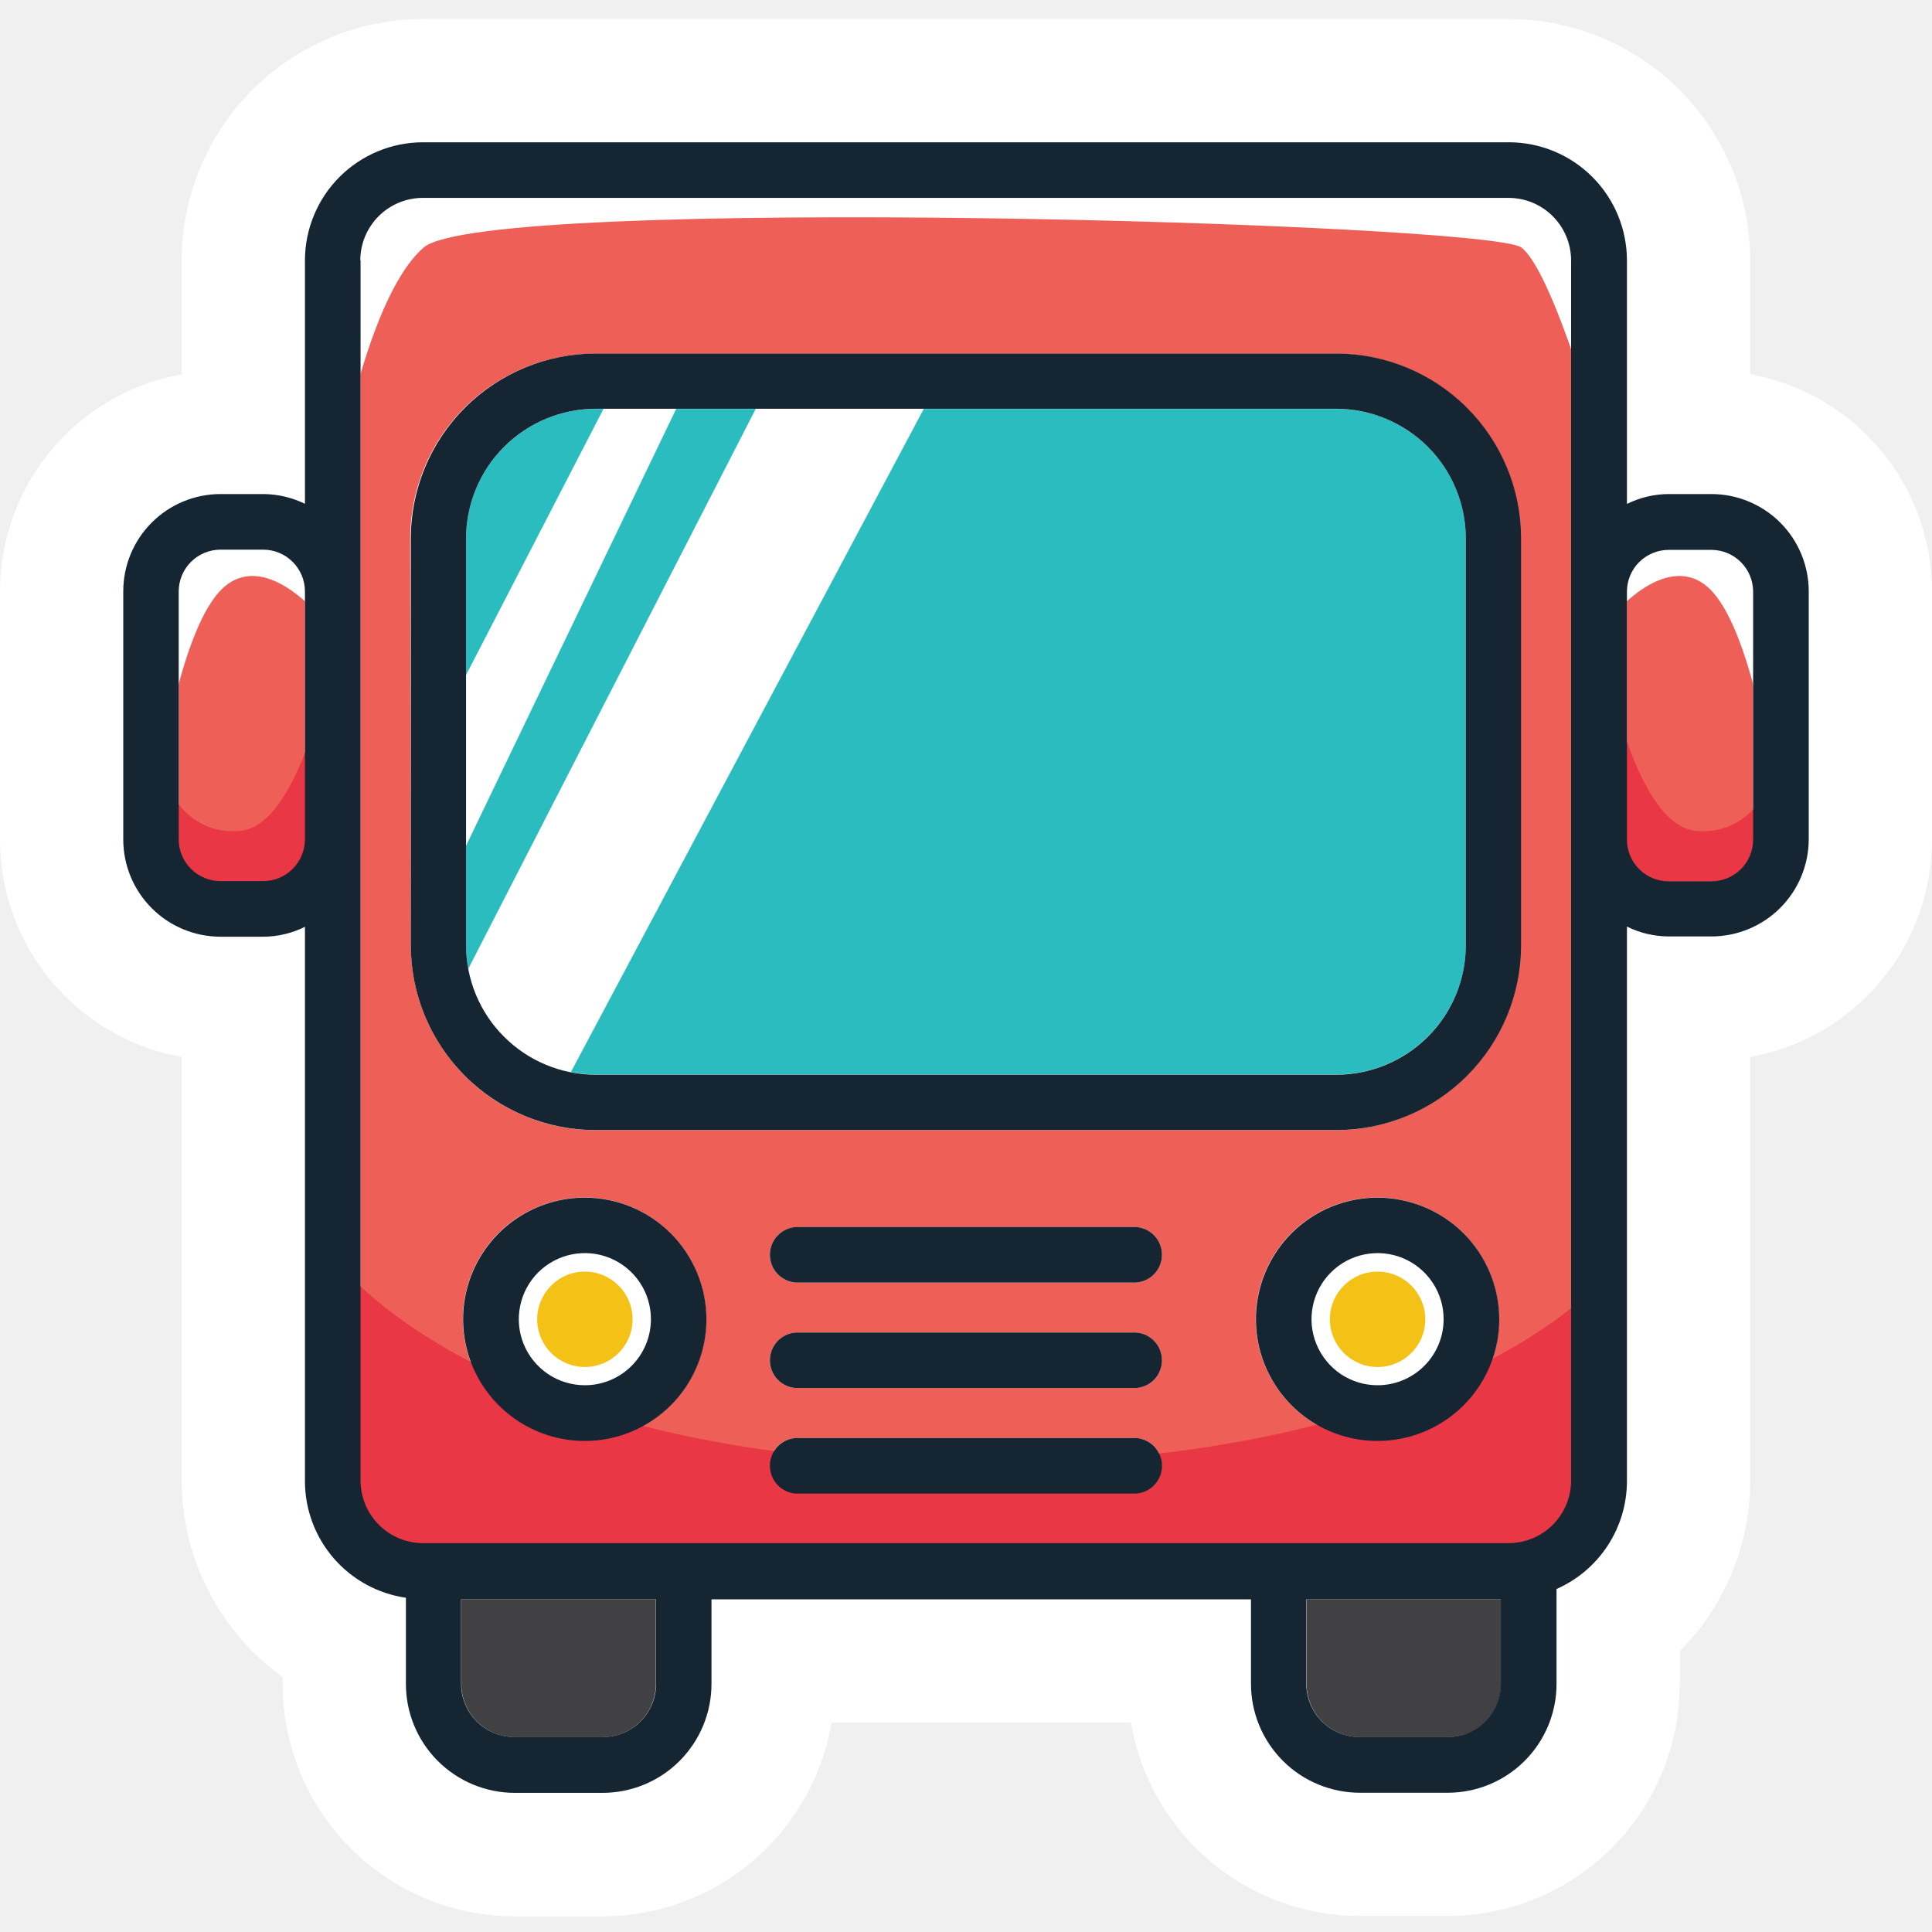
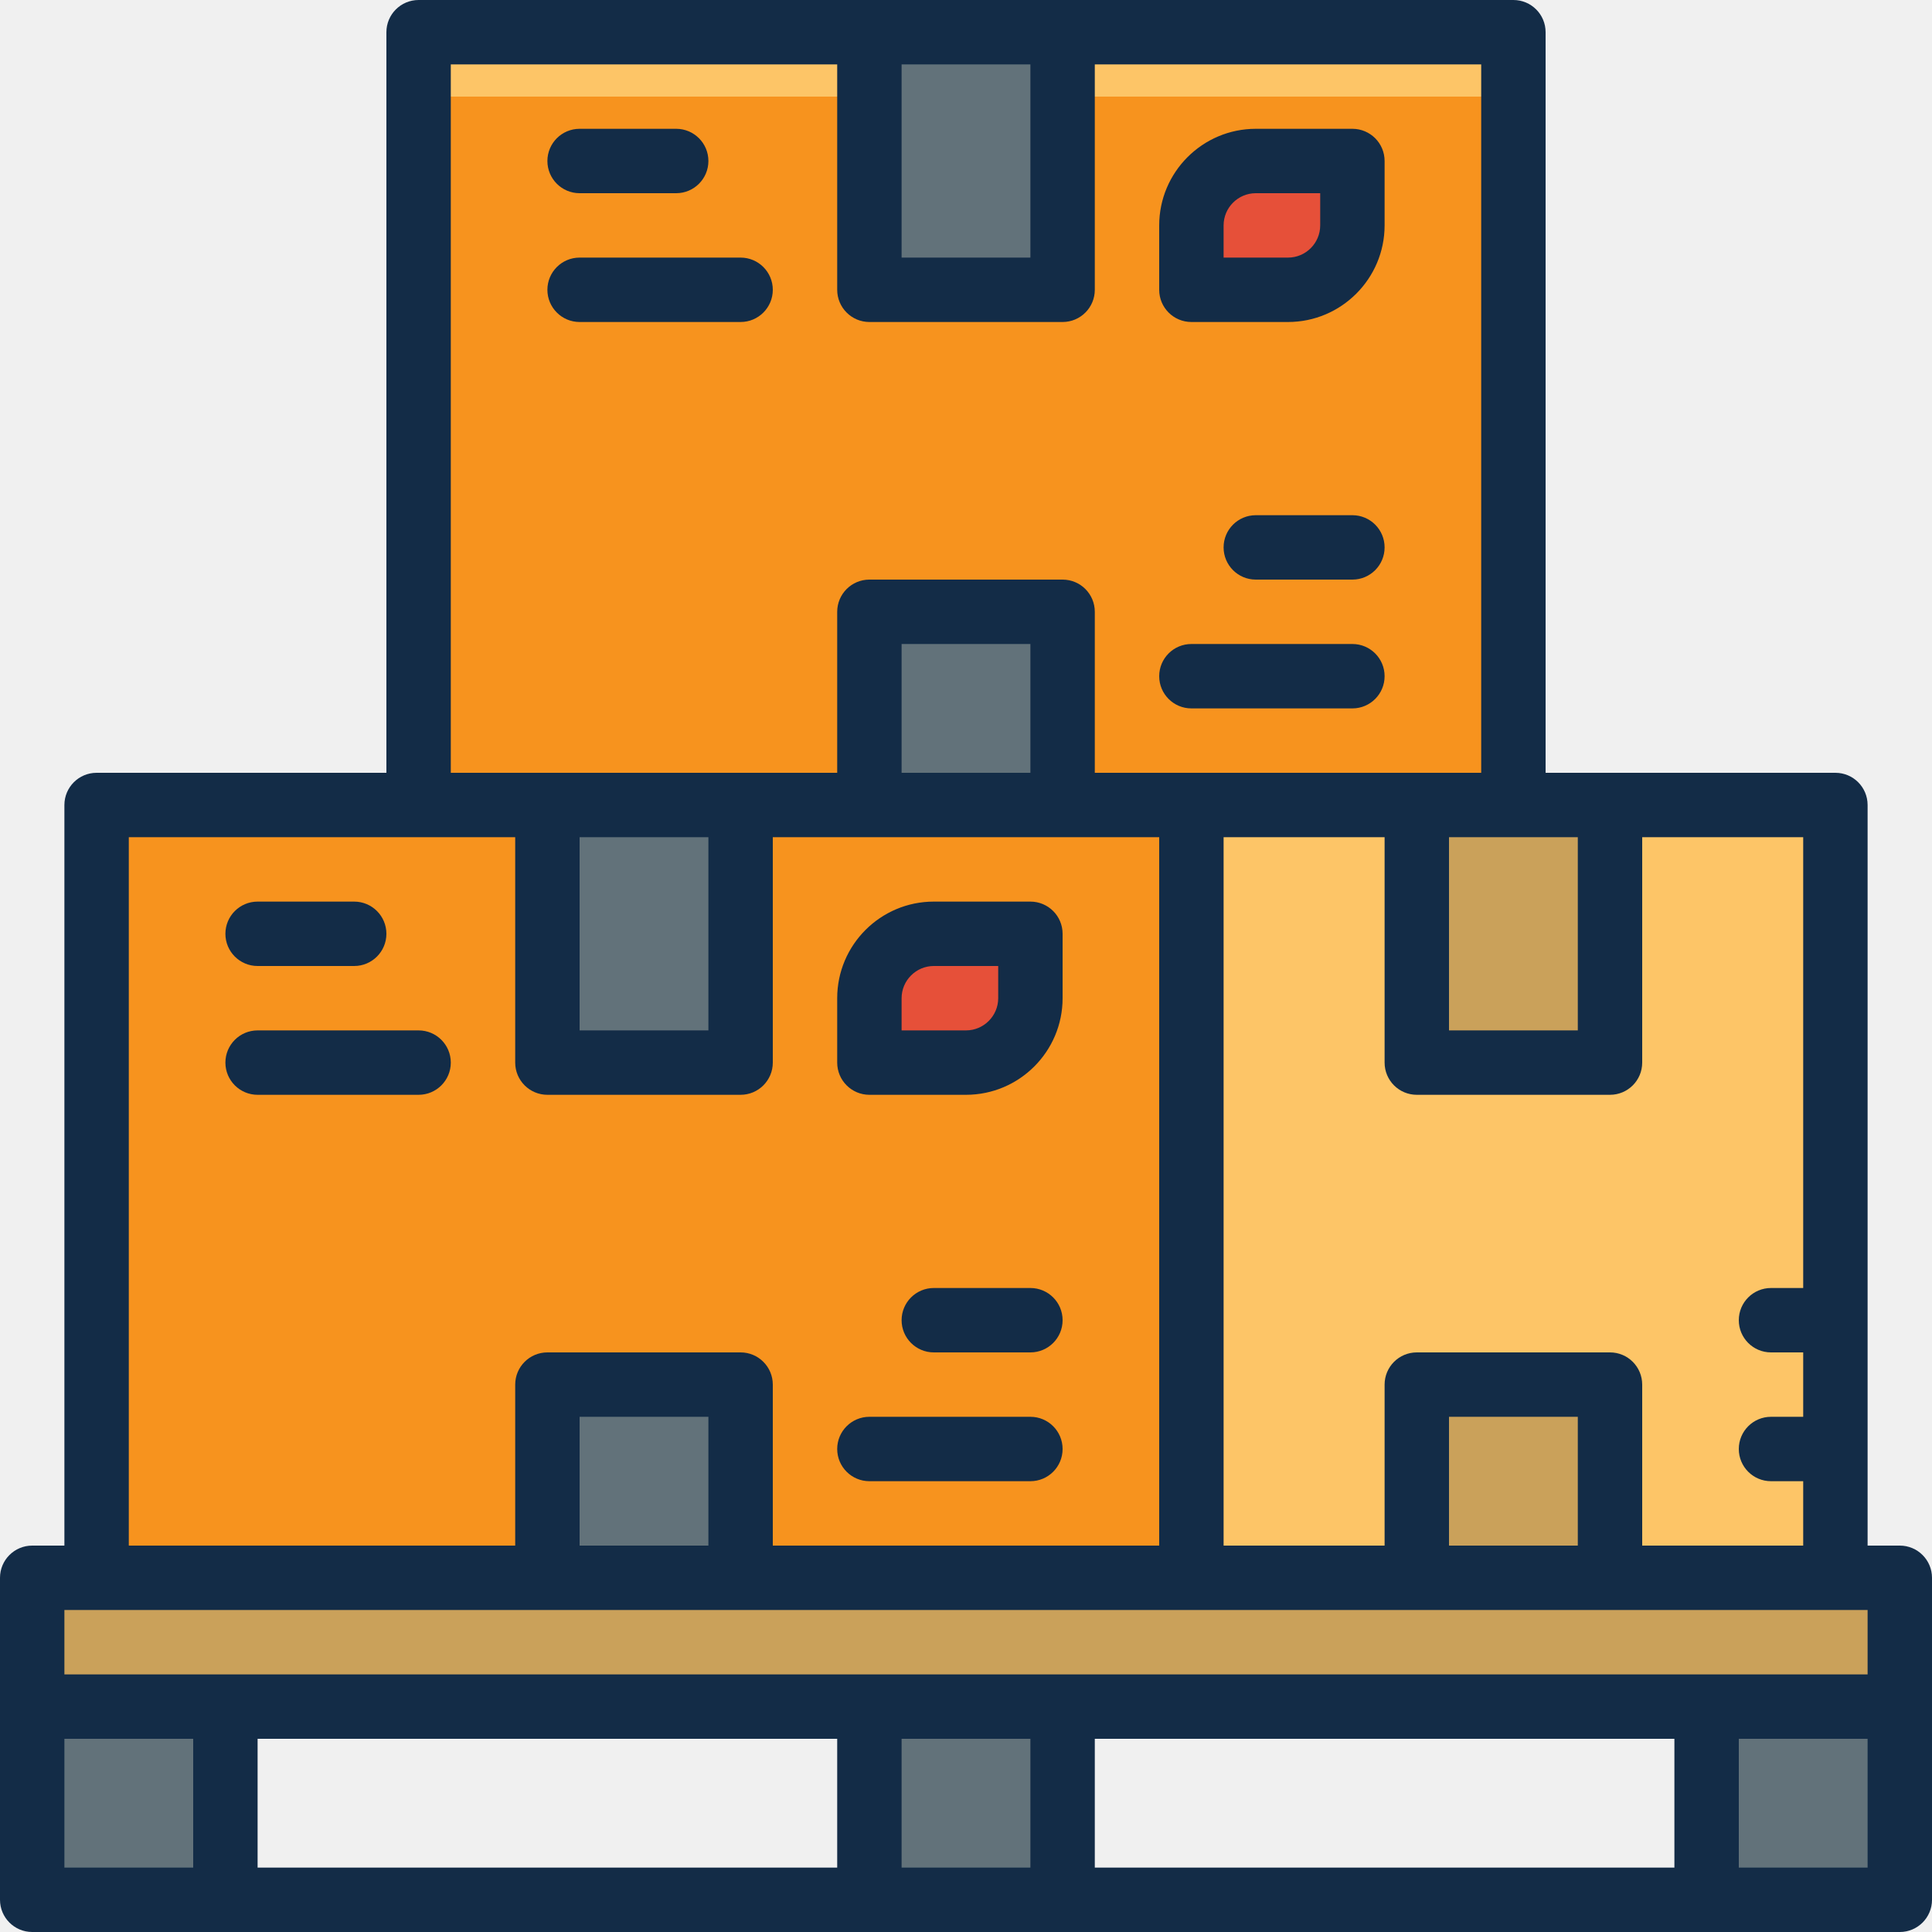
- <svg xmlns="http://www.w3.org/2000/svg" width="50" height="50" viewBox="0 0 50 50" fill="none">
-   <path d="M4.702 27.355V38.345C4.707 39.334 4.946 40.308 5.4 41.187C5.854 42.066 6.51 42.825 7.315 43.401V43.589C7.316 45.181 7.948 46.708 9.074 47.834C10.199 48.961 11.726 49.594 13.318 49.596H15.596C17.016 49.594 18.39 49.089 19.475 48.171C20.559 47.254 21.283 45.982 21.52 44.581H29.268C29.507 45.98 30.232 47.249 31.316 48.165C32.4 49.081 33.773 49.584 35.192 49.586H37.47C39.062 49.584 40.589 48.951 41.714 47.825C42.84 46.699 43.472 45.172 43.473 43.579V42.731C44.638 41.563 45.293 39.981 45.295 38.332V27.355C46.613 27.118 47.806 26.426 48.666 25.399C49.526 24.373 49.998 23.077 50 21.737V15.303C49.998 13.964 49.526 12.668 48.666 11.641C47.806 10.615 46.613 9.923 45.295 9.686V6.738C45.293 5.082 44.635 3.494 43.464 2.323C42.292 1.152 40.705 0.494 39.049 0.492H10.948C9.292 0.494 7.704 1.152 6.533 2.323C5.362 3.494 4.704 5.082 4.702 6.738V9.686C3.384 9.923 2.192 10.615 1.332 11.642C0.473 12.668 0.001 13.964 4.62082e-06 15.303V21.725C-0.002 23.066 0.468 24.365 1.328 25.394C2.188 26.424 3.382 27.118 4.702 27.355Z" fill="white" />
-   <path d="M6.814 14.225H5.704C5.108 14.225 4.625 14.708 4.625 15.303V21.725C4.625 22.32 5.108 22.803 5.704 22.803H6.814C7.409 22.803 7.892 22.32 7.892 21.725V15.303C7.892 14.708 7.409 14.225 6.814 14.225Z" fill="#ED5F57" />
-   <path d="M44.293 14.225H43.183C42.587 14.225 42.105 14.708 42.105 15.303V21.725C42.105 22.32 42.587 22.803 43.183 22.803H44.293C44.889 22.803 45.371 22.32 45.371 21.725V15.303C45.371 14.708 44.889 14.225 44.293 14.225Z" fill="#ED5F57" />
-   <path d="M11.94 41.391V43.579C11.94 43.945 12.085 44.295 12.344 44.554C12.602 44.812 12.953 44.957 13.318 44.957H15.596C15.777 44.957 15.956 44.922 16.123 44.852C16.291 44.783 16.442 44.682 16.57 44.554C16.698 44.426 16.8 44.274 16.869 44.107C16.938 43.94 16.974 43.76 16.974 43.579V41.391H11.94Z" fill="#414042" />
-   <path d="M33.814 41.391V43.579C33.814 43.945 33.959 44.295 34.218 44.554C34.476 44.812 34.827 44.957 35.192 44.957H37.47C37.835 44.957 38.186 44.812 38.444 44.554C38.703 44.295 38.848 43.945 38.848 43.579V41.391H33.814Z" fill="#414042" />
-   <path d="M15.137 32.434C14.798 32.434 14.468 32.534 14.187 32.722C13.905 32.91 13.686 33.177 13.557 33.489C13.428 33.801 13.394 34.145 13.46 34.477C13.526 34.809 13.688 35.113 13.928 35.352C14.167 35.592 14.471 35.754 14.803 35.82C15.135 35.886 15.479 35.852 15.791 35.723C16.103 35.594 16.37 35.374 16.558 35.093C16.746 34.812 16.846 34.481 16.846 34.143C16.846 33.69 16.666 33.255 16.346 32.934C16.025 32.614 15.59 32.434 15.137 32.434Z" fill="white" />
-   <path d="M9.324 38.332C9.325 38.76 9.496 39.171 9.799 39.474C10.102 39.778 10.513 39.948 10.941 39.949H39.042C39.471 39.948 39.882 39.778 40.185 39.474C40.488 39.171 40.659 38.76 40.66 38.332V6.751C40.659 6.322 40.488 5.911 40.185 5.608C39.882 5.305 39.471 5.134 39.042 5.133H10.948C10.519 5.134 10.108 5.305 9.805 5.608C9.502 5.911 9.331 6.322 9.331 6.751V38.332H9.324ZM15.13 37.289C14.507 37.289 13.898 37.105 13.38 36.759C12.861 36.414 12.457 35.922 12.219 35.346C11.98 34.771 11.917 34.138 12.039 33.527C12.16 32.916 12.46 32.354 12.9 31.914C13.341 31.473 13.902 31.173 14.513 31.052C15.124 30.93 15.758 30.993 16.333 31.232C16.909 31.471 17.4 31.875 17.746 32.393C18.092 32.911 18.276 33.52 18.275 34.143C18.274 34.976 17.943 35.774 17.355 36.363C16.766 36.953 15.969 37.285 15.136 37.289H15.13ZM29.392 38.654H20.598C20.415 38.642 20.244 38.561 20.119 38.427C19.994 38.294 19.925 38.117 19.925 37.935C19.925 37.752 19.994 37.576 20.119 37.442C20.244 37.308 20.415 37.227 20.598 37.215H29.399C29.581 37.227 29.752 37.308 29.877 37.442C30.002 37.576 30.072 37.752 30.072 37.935C30.072 38.117 30.002 38.294 29.877 38.427C29.752 38.561 29.581 38.642 29.399 38.654H29.392ZM29.392 35.923H20.598C20.415 35.911 20.244 35.83 20.119 35.697C19.994 35.563 19.925 35.387 19.925 35.204C19.925 35.021 19.994 34.845 20.119 34.711C20.244 34.578 20.415 34.497 20.598 34.485H29.399C29.581 34.497 29.752 34.578 29.877 34.711C30.002 34.845 30.072 35.021 30.072 35.204C30.072 35.387 30.002 35.563 29.877 35.697C29.752 35.83 29.581 35.911 29.399 35.923H29.392ZM29.392 33.193H20.598C20.415 33.181 20.244 33.099 20.119 32.966C19.994 32.832 19.925 32.656 19.925 32.473C19.925 32.29 19.994 32.114 20.119 31.981C20.244 31.847 20.415 31.766 20.598 31.754H29.399C29.581 31.766 29.752 31.847 29.877 31.981C30.002 32.114 30.072 32.29 30.072 32.473C30.072 32.656 30.002 32.832 29.877 32.966C29.752 33.099 29.581 33.181 29.399 33.193H29.392ZM35.645 37.289C35.022 37.289 34.413 37.104 33.895 36.758C33.377 36.412 32.974 35.92 32.736 35.344C32.498 34.769 32.435 34.136 32.557 33.525C32.679 32.914 32.979 32.353 33.42 31.913C33.86 31.472 34.422 31.173 35.033 31.052C35.644 30.93 36.277 30.993 36.852 31.232C37.427 31.471 37.919 31.875 38.264 32.393C38.61 32.911 38.794 33.52 38.793 34.143C38.793 34.977 38.461 35.776 37.872 36.365C37.283 36.955 36.485 37.287 35.651 37.289H35.645ZM10.616 13.938C10.616 12.669 11.12 11.452 12.018 10.554C12.915 9.657 14.132 9.153 15.401 9.153H34.563C35.833 9.153 37.05 9.657 37.947 10.554C38.844 11.452 39.349 12.669 39.349 13.938V24.465C39.349 25.734 38.844 26.951 37.947 27.848C37.05 28.746 35.833 29.25 34.563 29.25H15.417C14.148 29.25 12.931 28.746 12.034 27.848C11.136 26.951 10.632 25.734 10.632 24.465L10.616 13.938Z" fill="#ED5F57" />
-   <path d="M35.651 32.434C35.313 32.434 34.983 32.534 34.701 32.722C34.42 32.91 34.201 33.177 34.072 33.489C33.942 33.801 33.908 34.145 33.974 34.477C34.04 34.809 34.203 35.113 34.442 35.352C34.681 35.592 34.986 35.754 35.318 35.82C35.649 35.886 35.993 35.852 36.306 35.723C36.618 35.594 36.885 35.374 37.073 35.093C37.261 34.812 37.361 34.481 37.361 34.143C37.361 33.69 37.181 33.255 36.86 32.934C36.54 32.614 36.105 32.434 35.651 32.434Z" fill="white" />
-   <path d="M34.58 10.582H15.417C13.564 10.582 12.061 12.085 12.061 13.938V24.452C12.061 26.305 13.564 27.808 15.417 27.808H34.58C36.433 27.808 37.935 26.305 37.935 24.452V13.938C37.935 12.085 36.433 10.582 34.58 10.582Z" fill="#2ABCBF" />
-   <path d="M8.945 32.883C8.945 32.883 12.878 37.882 25.214 37.882C37.549 37.882 41.483 33.097 41.483 33.097C41.483 33.097 42.226 37.777 41.483 39.158C40.739 40.539 38.079 40.753 36.27 40.648C34.461 40.542 11.816 40.539 10.221 40.434C8.626 40.329 8.198 33.63 8.945 32.883Z" fill="#EA3745" />
-   <path d="M4.16 19.913C4.16 19.913 4.584 21.613 6.179 21.508C7.774 21.402 8.517 17.252 8.517 17.252C8.517 17.252 8.836 21.932 8.412 22.784C7.988 23.636 3.308 25.122 4.16 19.913Z" fill="#EA3745" />
-   <path d="M45.949 19.913C45.949 19.913 45.521 21.613 43.926 21.508C42.331 21.402 41.588 17.252 41.588 17.252C41.588 17.252 41.269 21.932 41.693 22.784C42.117 23.636 46.797 25.122 45.949 19.913Z" fill="#EA3745" />
-   <path d="M10.964 19.594L15.963 9.915L17.768 10.024L11.069 23.951L10.964 19.594Z" fill="white" />
-   <path d="M11.602 26.079L19.791 10.129H24.148L14.473 28.312C14.473 28.312 12.24 27.779 11.602 26.079Z" fill="white" />
-   <path d="M15.137 35.378C15.818 35.378 16.371 34.825 16.371 34.143C16.371 33.462 15.818 32.909 15.137 32.909C14.455 32.909 13.902 33.462 13.902 34.143C13.902 34.825 14.455 35.378 15.137 35.378Z" fill="#F4C117" />
-   <path d="M35.651 35.378C36.333 35.378 36.886 34.825 36.886 34.143C36.886 33.462 36.333 32.909 35.651 32.909C34.969 32.909 34.417 33.462 34.417 34.143C34.417 34.825 34.969 35.378 35.651 35.378Z" fill="#F4C117" />
-   <path d="M8.588 13C8.588 13 9.369 7.791 10.964 6.406C12.559 5.022 38.542 5.768 39.374 6.406C40.207 7.044 41.473 11.619 41.473 11.619C41.473 11.619 42.545 6.559 40.197 5.121C37.849 3.682 12.495 4.362 10.613 4.483C8.731 4.604 8.444 11.51 8.588 13Z" fill="white" />
-   <path d="M4.16 19.913C4.16 19.913 4.692 16.241 5.755 15.233C6.817 14.225 8.198 15.871 8.198 15.871C8.198 15.871 9.583 15.664 8.198 14.225C6.814 12.786 4.922 13.147 4.051 14.225C3.18 15.303 4.16 19.913 4.16 19.913Z" fill="white" />
-   <path d="M45.834 19.913C45.834 19.913 45.301 16.241 44.239 15.233C43.176 14.225 41.795 15.871 41.795 15.871C41.795 15.871 40.411 15.664 41.795 14.225C43.18 12.786 45.071 13.147 45.942 14.225C46.813 15.303 45.834 19.913 45.834 19.913Z" fill="white" />
-   <path d="M15.417 29.247H34.58C35.849 29.247 37.066 28.742 37.963 27.845C38.861 26.948 39.365 25.731 39.365 24.462V13.935C39.365 12.666 38.861 11.448 37.963 10.551C37.066 9.654 35.849 9.15 34.58 9.15H15.417C14.148 9.15 12.931 9.654 12.034 10.551C11.136 11.448 10.632 12.666 10.632 13.935V24.462C10.632 25.731 11.136 26.948 12.034 27.845C12.931 28.742 14.148 29.247 15.417 29.247ZM12.061 13.935C12.062 13.045 12.416 12.192 13.045 11.563C13.675 10.934 14.527 10.58 15.417 10.579H34.58C35.469 10.58 36.322 10.934 36.952 11.563C37.581 12.192 37.935 13.045 37.935 13.935V24.462C37.935 25.351 37.581 26.204 36.952 26.832C36.322 27.461 35.469 27.814 34.58 27.814H15.417C14.528 27.814 13.675 27.461 13.046 26.832C12.416 26.204 12.062 25.351 12.061 24.462V13.935Z" fill="#152532" />
-   <path d="M15.136 30.995C14.514 30.994 13.904 31.178 13.386 31.524C12.868 31.869 12.464 32.361 12.225 32.936C11.986 33.511 11.924 34.145 12.045 34.756C12.166 35.367 12.466 35.928 12.906 36.368C13.346 36.809 13.907 37.109 14.518 37.231C15.129 37.353 15.762 37.291 16.337 37.052C16.913 36.814 17.405 36.411 17.751 35.893C18.097 35.375 18.282 34.766 18.282 34.143C18.281 33.309 17.949 32.509 17.36 31.919C16.77 31.329 15.971 30.996 15.136 30.995ZM15.136 35.85C14.798 35.85 14.467 35.75 14.186 35.562C13.905 35.373 13.686 35.106 13.556 34.794C13.427 34.481 13.393 34.137 13.46 33.805C13.526 33.474 13.689 33.169 13.928 32.93C14.168 32.691 14.473 32.528 14.805 32.463C15.137 32.397 15.48 32.431 15.793 32.561C16.105 32.691 16.372 32.911 16.56 33.193C16.747 33.474 16.847 33.805 16.846 34.143C16.845 34.596 16.665 35.03 16.344 35.35C16.024 35.67 15.589 35.85 15.136 35.85Z" fill="#152532" />
-   <path d="M35.651 30.995C35.029 30.995 34.42 31.179 33.902 31.525C33.385 31.871 32.981 32.363 32.743 32.938C32.504 33.514 32.442 34.147 32.563 34.758C32.685 35.368 32.985 35.929 33.425 36.37C33.865 36.81 34.426 37.11 35.037 37.231C35.648 37.353 36.281 37.29 36.856 37.052C37.432 36.814 37.923 36.41 38.269 35.892C38.615 35.375 38.8 34.766 38.8 34.143C38.799 33.309 38.467 32.508 37.877 31.918C37.287 31.328 36.486 30.996 35.651 30.995ZM35.651 35.85C35.313 35.85 34.982 35.75 34.701 35.562C34.42 35.373 34.201 35.106 34.072 34.794C33.942 34.481 33.908 34.137 33.975 33.805C34.041 33.474 34.204 33.169 34.444 32.93C34.683 32.691 34.988 32.528 35.32 32.463C35.652 32.397 35.996 32.431 36.308 32.561C36.62 32.691 36.887 32.911 37.075 33.193C37.262 33.474 37.362 33.805 37.361 34.143C37.36 34.596 37.18 35.03 36.859 35.35C36.539 35.67 36.104 35.85 35.651 35.85Z" fill="#152532" />
-   <path d="M29.399 31.754H20.598C20.415 31.766 20.244 31.847 20.119 31.981C19.994 32.114 19.925 32.29 19.925 32.473C19.925 32.656 19.994 32.832 20.119 32.966C20.244 33.099 20.415 33.18 20.598 33.193H29.399C29.581 33.18 29.753 33.099 29.878 32.966C30.003 32.832 30.072 32.656 30.072 32.473C30.072 32.29 30.003 32.114 29.878 31.981C29.753 31.847 29.581 31.766 29.399 31.754Z" fill="#152532" />
-   <path d="M29.399 34.485H20.598C20.415 34.497 20.244 34.578 20.119 34.711C19.994 34.845 19.925 35.021 19.925 35.204C19.925 35.387 19.994 35.563 20.119 35.697C20.244 35.83 20.415 35.911 20.598 35.923H29.399C29.581 35.911 29.753 35.83 29.878 35.697C30.003 35.563 30.072 35.387 30.072 35.204C30.072 35.021 30.003 34.845 29.878 34.711C29.753 34.578 29.581 34.497 29.399 34.485Z" fill="#152532" />
-   <path d="M29.399 37.215H20.598C20.415 37.227 20.244 37.309 20.119 37.442C19.994 37.576 19.925 37.752 19.925 37.935C19.925 38.118 19.994 38.294 20.119 38.427C20.244 38.561 20.415 38.642 20.598 38.654H29.399C29.581 38.642 29.753 38.561 29.878 38.427C30.003 38.294 30.072 38.118 30.072 37.935C30.072 37.752 30.003 37.576 29.878 37.442C29.753 37.309 29.581 37.227 29.399 37.215Z" fill="#152532" />
-   <path d="M5.704 24.242H6.814C7.188 24.24 7.557 24.153 7.892 23.986V38.341C7.894 39.073 8.16 39.779 8.639 40.331C9.119 40.883 9.781 41.245 10.505 41.35V43.583C10.505 44.329 10.802 45.044 11.329 45.572C11.857 46.1 12.572 46.398 13.318 46.399H15.596C16.343 46.398 17.059 46.102 17.587 45.573C18.115 45.045 18.412 44.329 18.413 43.583V41.391H32.375V43.579C32.376 44.326 32.673 45.042 33.201 45.57C33.729 46.098 34.445 46.395 35.192 46.396H37.47C38.216 46.395 38.932 46.098 39.459 45.57C39.987 45.042 40.283 44.326 40.283 43.579V41.123C40.824 40.885 41.284 40.494 41.608 39.999C41.931 39.504 42.104 38.926 42.105 38.335V23.98C42.44 24.146 42.809 24.233 43.183 24.235H44.293C44.96 24.234 45.6 23.969 46.072 23.497C46.544 23.025 46.809 22.386 46.81 21.718V15.303C46.809 14.636 46.544 13.996 46.072 13.524C45.6 13.053 44.96 12.787 44.293 12.786H43.183C42.809 12.788 42.44 12.876 42.105 13.042V6.738C42.104 5.928 41.782 5.151 41.209 4.578C40.636 4.005 39.859 3.683 39.049 3.682H10.948C10.138 3.683 9.361 4.005 8.788 4.578C8.215 5.151 7.893 5.928 7.892 6.738V13.038C7.556 12.875 7.188 12.788 6.814 12.786H5.704C5.037 12.787 4.397 13.053 3.926 13.525C3.455 13.997 3.19 14.636 3.19 15.303V21.725C3.19 22.392 3.455 23.031 3.926 23.503C4.397 23.975 5.037 24.241 5.704 24.242ZM42.105 15.31C42.105 15.024 42.219 14.75 42.421 14.548C42.623 14.346 42.897 14.232 43.183 14.231H44.293C44.579 14.232 44.852 14.346 45.054 14.548C45.257 14.75 45.37 15.024 45.371 15.31V21.731C45.37 22.017 45.257 22.291 45.054 22.493C44.852 22.695 44.579 22.808 44.293 22.809H43.183C42.897 22.808 42.623 22.695 42.421 22.493C42.219 22.291 42.105 22.017 42.105 21.731V15.31ZM9.324 6.738C9.325 6.309 9.496 5.899 9.799 5.595C10.102 5.292 10.513 5.122 10.942 5.121H39.042C39.471 5.122 39.882 5.292 40.185 5.595C40.488 5.899 40.659 6.309 40.66 6.738V38.319C40.659 38.748 40.488 39.159 40.185 39.462C39.882 39.765 39.471 39.936 39.042 39.936H10.948C10.519 39.936 10.108 39.765 9.805 39.462C9.502 39.159 9.332 38.748 9.331 38.319V6.738H9.324ZM37.463 44.954H35.186C34.82 44.954 34.47 44.809 34.211 44.551C33.953 44.292 33.807 43.942 33.807 43.576V41.391H38.841V43.579C38.84 43.943 38.696 44.292 38.439 44.55C38.182 44.807 37.834 44.953 37.47 44.954H37.463ZM15.589 44.954H13.312C12.946 44.954 12.596 44.809 12.337 44.551C12.079 44.292 11.934 43.942 11.934 43.576V41.391H16.98V43.579C16.98 43.761 16.944 43.94 16.874 44.107C16.804 44.275 16.702 44.426 16.573 44.554C16.445 44.682 16.292 44.783 16.124 44.852C15.957 44.92 15.777 44.955 15.596 44.954H15.589ZM4.625 15.303C4.626 15.018 4.74 14.744 4.942 14.542C5.144 14.34 5.418 14.226 5.704 14.225H6.814C7.099 14.226 7.373 14.34 7.575 14.542C7.777 14.744 7.891 15.018 7.892 15.303V21.725C7.891 22.011 7.777 22.284 7.575 22.486C7.373 22.688 7.099 22.802 6.814 22.803H5.704C5.418 22.802 5.144 22.688 4.942 22.486C4.74 22.284 4.626 22.011 4.625 21.725V15.303Z" fill="#152532" />
+ <svg xmlns="http://www.w3.org/2000/svg" width="45" height="45" viewBox="0 0 45 45" fill="none">
+   <g clip-path="url(#clip0_226_112)">
+     <path d="M24.75 39.75H20.25V44.25H24.75V39.75Z" fill="#62727A" />
+     <path d="M5.25 39.75H0.75V44.25H5.25V39.75Z" fill="#62727A" />
+     <path d="M44.25 39.75H39.75V44.25H44.25V39.75Z" fill="#62727A" />
+     <path d="M44.25 36.75H0.75V39.75H44.25V36.75Z" fill="#CAA15A" />
+     <path d="M27.75 18.75H2.25V36.75H27.75V18.75Z" fill="#F7931E" />
+     <path d="M17.25 18.75H12.75V24.75H17.25V18.75Z" fill="#62727A" />
+     <path d="M17.25 32.25H12.75V36.75H17.25V32.25Z" fill="#62727A" />
+     <path d="M22.5 24.75H20.25V23.25C20.25 22.421 20.921 21.75 21.75 21.75H24V23.25C24 24.079 23.329 24.75 22.5 24.75Z" fill="#E65039" />
+     <path d="M35.25 0.75H9.75V18.75H35.25V0.75Z" fill="#F7931E" />
+     <path d="M35.25 0.75H9.75V2.25H35.25V0.75Z" fill="#FDC567" />
+     <path d="M24.75 0.75H20.25V6.75H24.75V0.75Z" fill="#62727A" />
+     <path d="M24.75 14.25H20.25V18.75H24.75V14.25Z" fill="#62727A" />
+     <path d="M30 6.75H27.75V5.25C27.75 4.421 28.421 3.75 29.25 3.75H31.5V5.25C31.5 6.079 30.829 6.75 30 6.75Z" fill="#E65039" />
+     <path d="M42.75 18.75H27.75V36.75H42.75V18.75Z" fill="#FDC567" />
+     <path d="M37.5 18.75H33V24.75H37.5V18.75Z" fill="#CAA15A" />
+     <path d="M37.5 32.25H33V36.75H37.5V32.25Z" fill="#CAA15A" />
+     <path d="M44.25 36H43.5V18.75C43.5 18.336 43.165 18 42.75 18H37.5H36V0.75C36 0.336 35.665 0 35.25 0H24.75H20.25H9.75C9.336 0 9 0.336 9 0.75V18H2.25C1.836 18 1.5 18.336 1.5 18.75V36H0.75C0.336 36 0 36.336 0 36.75V39.75V44.25C0 44.664 0.336 45 0.75 45H5.25H20.25H24.75H39.75H44.25C44.665 45 45 44.664 45 44.25V39.75V36.75C45 36.336 44.665 36 44.25 36ZM42 30H41.25C40.835 30 40.5 30.336 40.5 30.75C40.5 31.164 40.835 31.5 41.25 31.5H42V33H41.25C40.835 33 40.5 33.336 40.5 33.75C40.5 34.164 40.835 34.5 41.25 34.5H42V36H38.25V32.25C38.25 31.836 37.915 31.5 37.5 31.5H33C32.585 31.5 32.25 31.836 32.25 32.25V36H28.5V19.5H32.25V24.75C32.25 25.164 32.585 25.5 33 25.5H37.5C37.915 25.5 38.25 25.164 38.25 24.75V19.5H42V30ZM36.75 36H33.75V33H36.75V36ZM36.75 24H33.75V19.5H35.25H36.75V24ZM24 1.5V6H21V1.5H24ZM10.5 1.5H19.5V6.75C19.5 7.164 19.836 7.5 20.25 7.5H24.75C25.165 7.5 25.5 7.164 25.5 6.75V1.5H34.5V18H33H27.75H25.5V14.25C25.5 13.836 25.165 13.5 24.75 13.5H20.25C19.836 13.5 19.5 13.836 19.5 14.25V18H17.25H12.75H10.5V1.5ZM24 18H21V15H24V18ZM13.5 19.5H16.5V24H13.5V19.5ZM3 19.5H9.75H12V24.75C12 25.164 12.336 25.5 12.75 25.5H17.25C17.664 25.5 18 25.164 18 24.75V19.5H20.25H24.75H27V36H18V32.25C18 31.836 17.664 31.5 17.25 31.5H12.75C12.336 31.5 12 31.836 12 32.25V36H3V19.5ZM16.5 36H13.5V33H16.5V36ZM1.5 37.5H2.25H12.75H17.25H27.75H33H37.5H42.75H43.5V39H39.75H24.75H20.25H5.25H1.5V37.5ZM1.5 40.5H4.5V43.5H1.5V40.5ZM6 40.5H19.5V43.5H6V40.5ZM21 40.5H24V43.5H21V40.5ZM25.5 40.5H39V43.5H25.5V40.5ZM43.5 43.5H40.5V40.5H43.5V43.5Z" fill="#132C47" />
+     <path d="M6 22.5H8.25C8.664 22.5 9 22.164 9 21.75C9 21.336 8.664 21 8.25 21H6C5.586 21 5.25 21.336 5.25 21.75C5.25 22.164 5.586 22.5 6 22.5Z" fill="#132C47" />
+     <path d="M9.75 24H6C5.586 24 5.25 24.336 5.25 24.75C5.25 25.164 5.586 25.5 6 25.5H9.75C10.164 25.5 10.5 25.164 10.5 24.75C10.5 24.336 10.164 24 9.75 24Z" fill="#132C47" />
+     <path d="M21.75 30C21.336 30 21 30.336 21 30.75C21 31.164 21.336 31.5 21.75 31.5H24C24.415 31.5 24.75 31.164 24.75 30.75C24.75 30.336 24.415 30 24 30H21.75Z" fill="#132C47" />
+     <path d="M20.25 34.5H24C24.415 34.5 24.75 34.164 24.75 33.75C24.75 33.336 24.415 33 24 33H20.25C19.836 33 19.5 33.336 19.5 33.75C19.5 34.164 19.836 34.5 20.25 34.5Z" fill="#132C47" />
+     <path d="M20.25 25.5H22.5C23.741 25.5 24.75 24.491 24.75 23.25V21.75C24.75 21.336 24.415 21 24 21H21.75C20.509 21 19.5 22.009 19.5 23.25V24.75C19.5 25.164 19.836 25.5 20.25 25.5ZM21 23.25C21 22.837 21.337 22.5 21.75 22.5H23.25V23.25C23.25 23.663 22.913 24 22.5 24H21V23.25Z" fill="#132C47" />
+     <path d="M13.5 4.5H15.75C16.164 4.5 16.5 4.164 16.5 3.75C16.5 3.336 16.164 3 15.75 3H13.5C13.086 3 12.75 3.336 12.75 3.75C12.75 4.164 13.086 4.5 13.5 4.5Z" fill="#132C47" />
+     <path d="M13.5 7.5H17.25C17.664 7.5 18 7.164 18 6.75C18 6.336 17.664 6 17.25 6H13.5C13.086 6 12.75 6.336 12.75 6.75C12.75 7.164 13.086 7.5 13.5 7.5Z" fill="#132C47" />
+     <path d="M29.25 12C28.835 12 28.5 12.336 28.5 12.75C28.5 13.164 28.835 13.5 29.25 13.5H31.5C31.915 13.5 32.25 13.164 32.25 12.75C32.25 12.336 31.915 12 31.5 12H29.25Z" fill="#132C47" />
+     <path d="M27.75 16.5H31.5C31.915 16.5 32.25 16.164 32.25 15.75C32.25 15.336 31.915 15 31.5 15H27.75C27.335 15 27 15.336 27 15.75C27 16.164 27.335 16.5 27.75 16.5Z" fill="#132C47" />
+     <path d="M27.75 7.5H30C31.241 7.5 32.25 6.49 32.25 5.25V3.75C32.25 3.336 31.915 3 31.5 3H29.25C28.009 3 27 4.01 27 5.25V6.75C27 7.164 27.335 7.5 27.75 7.5ZM28.5 5.25C28.5 4.837 28.836 4.5 29.25 4.5H30.75V5.25C30.75 5.663 30.414 6 30 6H28.5V5.25Z" fill="#132C47" />
+   </g>
+   <defs>
+     <clipPath id="clip0_226_112">
+       <rect width="45" height="45" fill="white" />
+     </clipPath>
+   </defs>
</svg>
